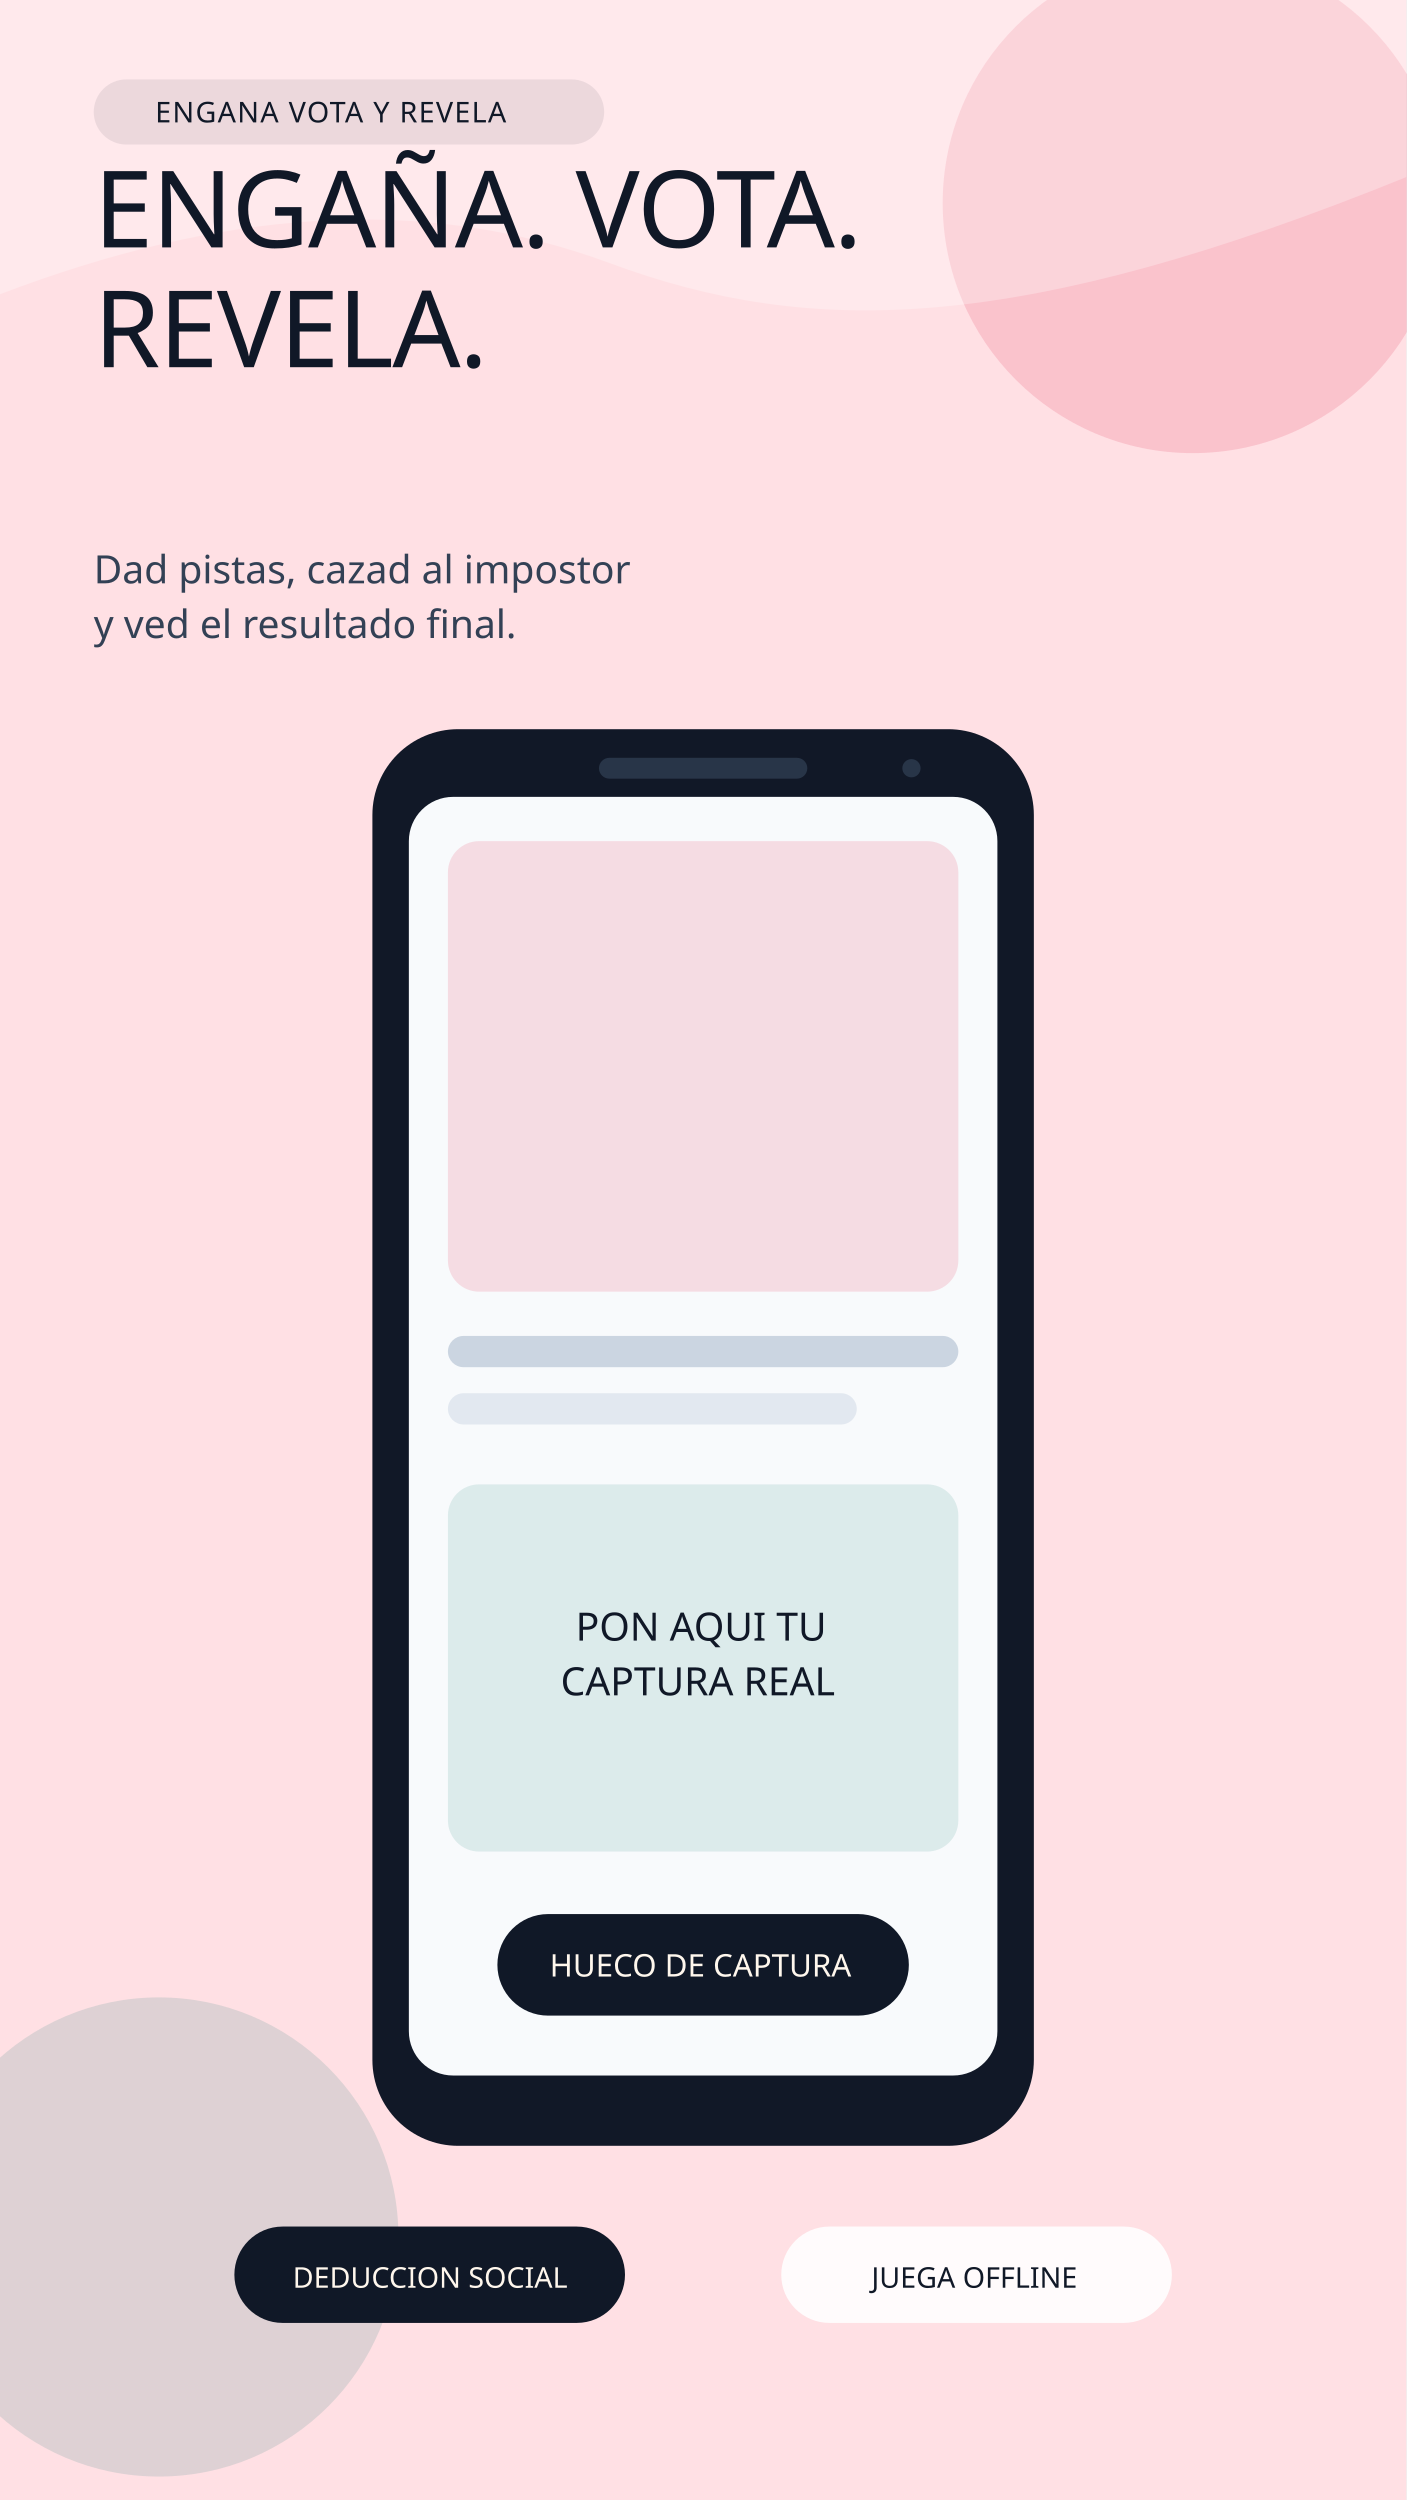
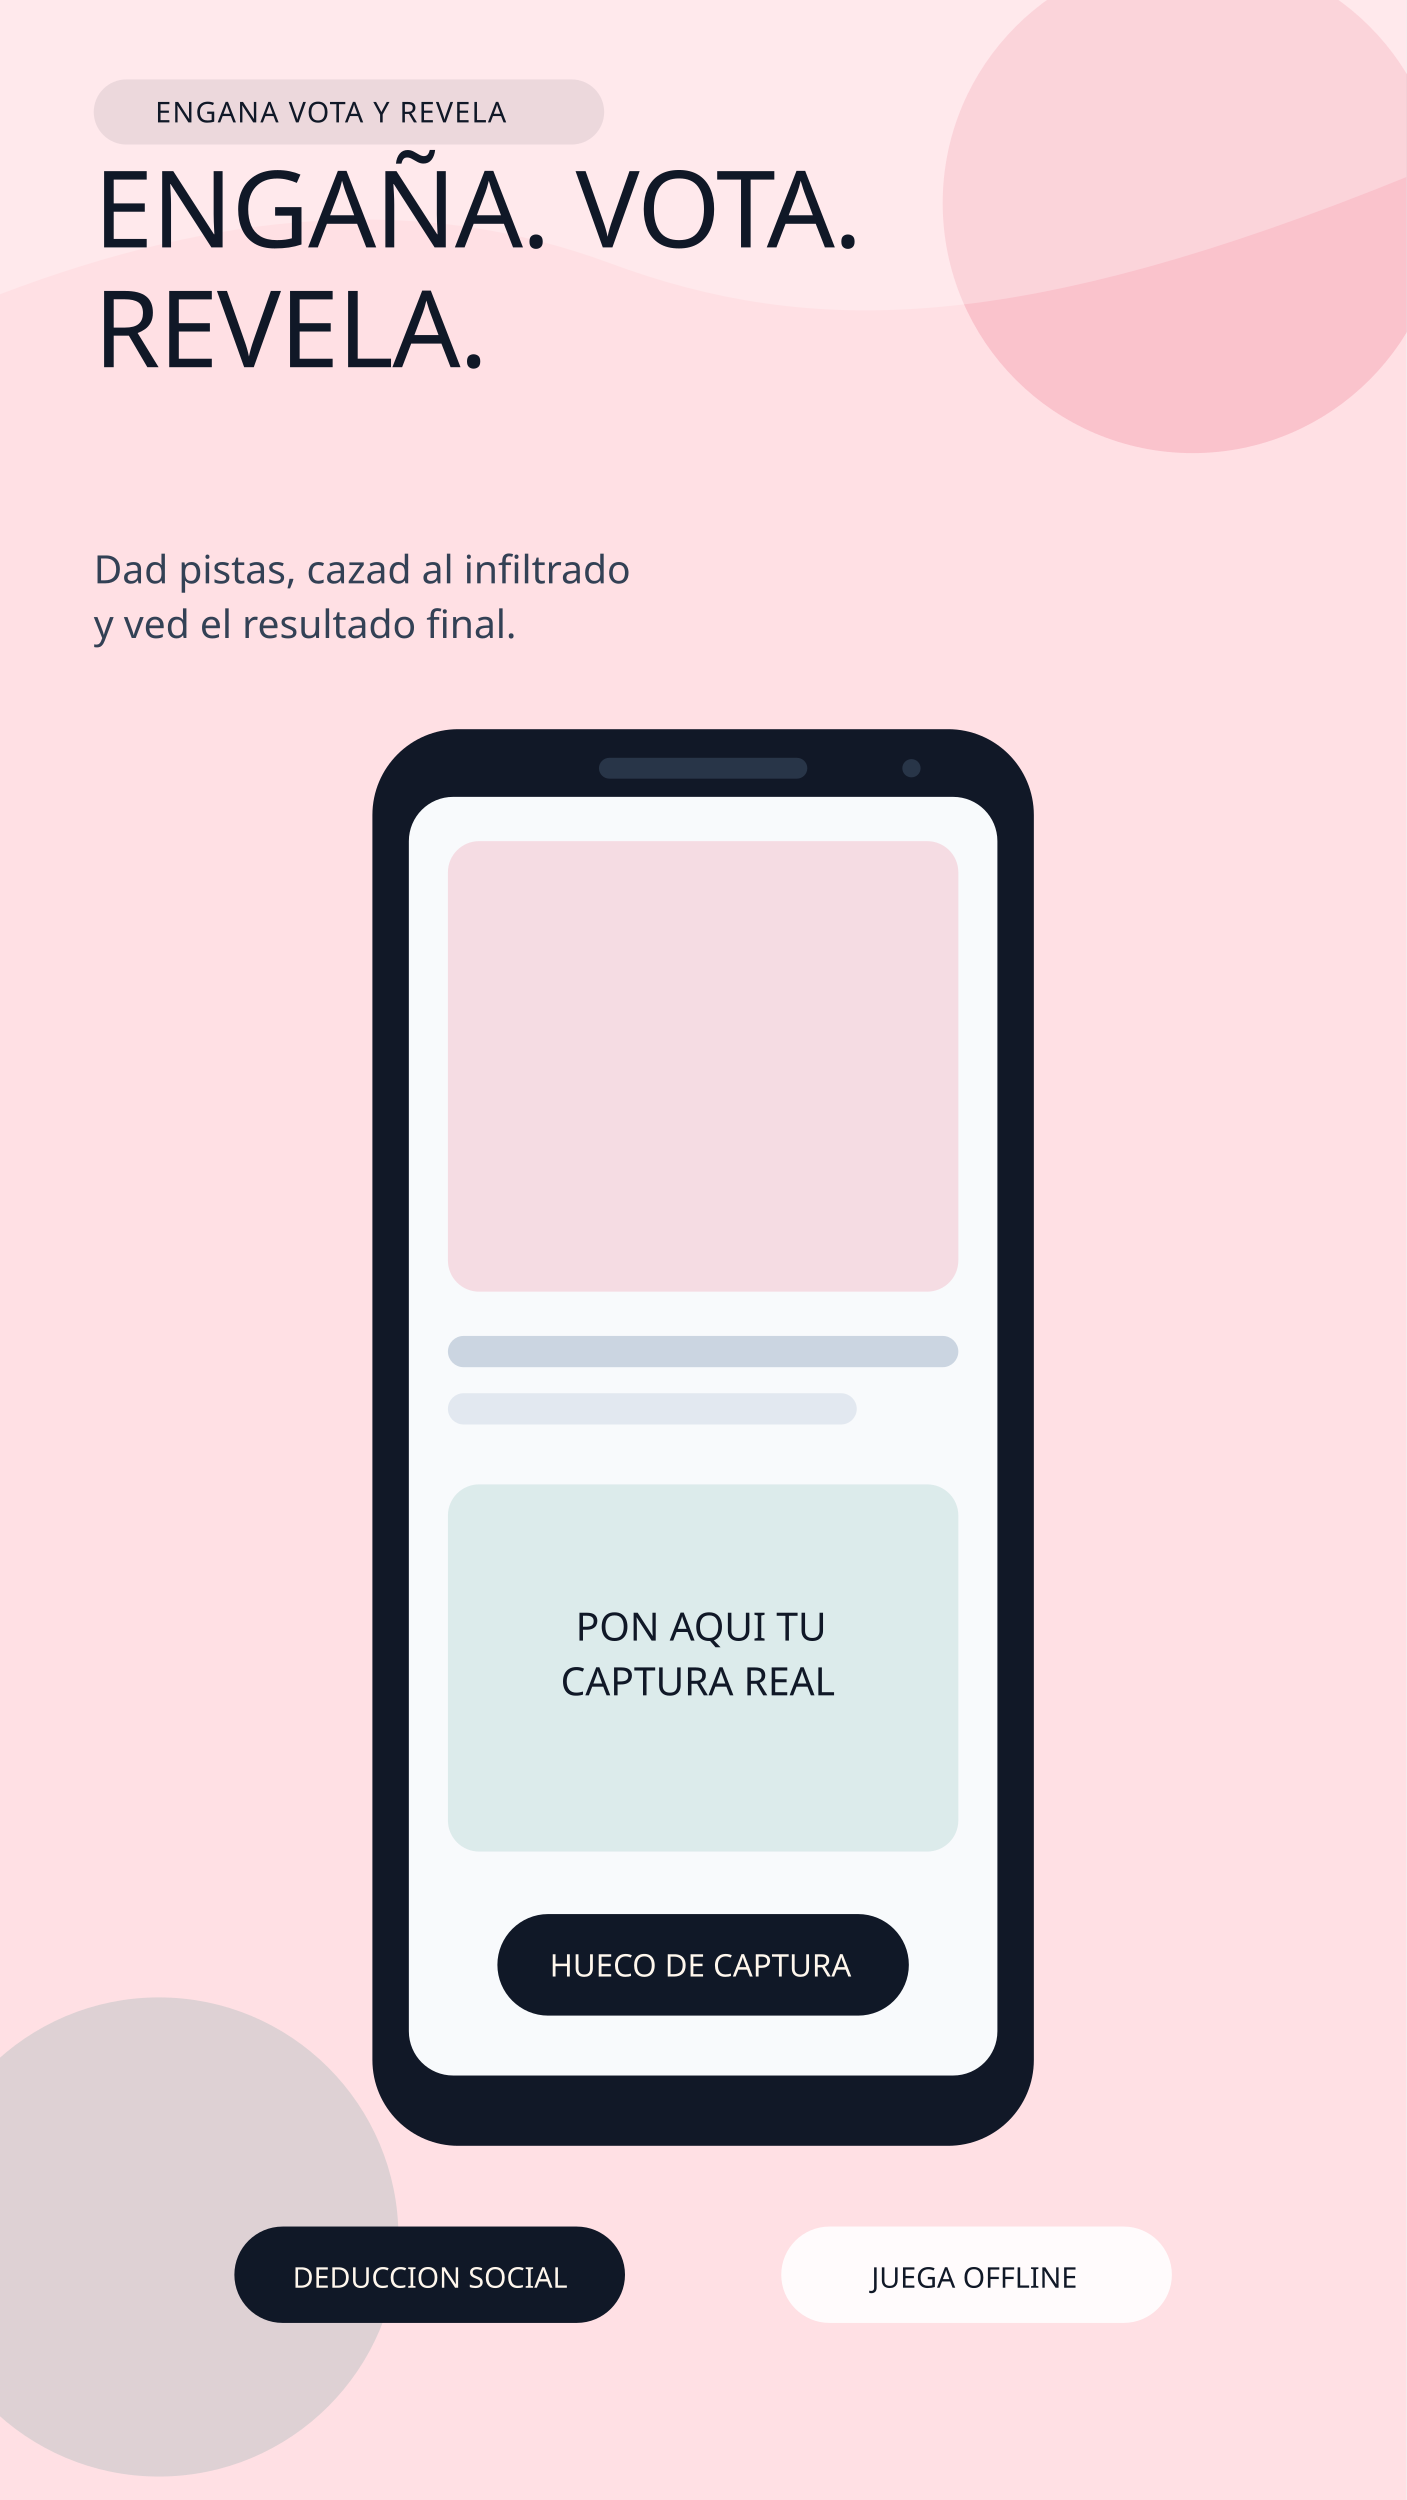
<svg xmlns="http://www.w3.org/2000/svg" version="1.1" id="Capa_1" x="0px" y="0px" viewBox="0 0 1080 1920" style="enable-background:new 0 0 1080 1920;" xml:space="preserve">
  <style type="text/css">
	.st0{fill:#FFE0E4;}
	.st1{fill:#E11D48;fill-opacity:0.15;}
	.st2{fill:#0F766E;fill-opacity:0.14;}
	.st3{fill:#FFFFFF;fill-opacity:0.28;}
	.st4{fill:#101827;fill-opacity:8.000000e-02;}
	.st5{fill:#101827;}
	.st6{font-family:'SegoeUI-Bold';}
	.st7{font-size:22px;}
	.st8{letter-spacing:1;}
	.st9{font-size:82px;}
	.st10{letter-spacing:-1;}
	.st11{fill:#334155;}
	.st12{font-family:'SegoeUI-Semibold';}
	.st13{font-size:30px;}
	.st14{fill:#111827;}
	.st15{fill:#F8FAFC;}
	.st16{fill:#283548;}
	.st17{fill:#E11D48;fill-opacity:0.14;}
	.st18{fill:#CBD5E1;}
	.st19{fill:#E2E8F0;}
	.st20{fill:#0F766E;fill-opacity:0.12;}
	.st21{fill:#FFF7ED;}
	.st22{font-size:24px;}
	.st23{fill:#FFFFFF;fill-opacity:0.88;}
</style>
  <rect class="st0" width="1080" height="1920" />
  <circle class="st1" cx="916" cy="156" r="192" />
  <circle class="st2" cx="122" cy="1718" r="184" />
  <path class="st3" d="M0,226c168-64,322-78,468-24c156,58,316,54,612-66V0H0V226z" />
  <path class="st4" d="M97,61h342c13.8,0,25,11.2,25,25l0,0c0,13.8-11.2,25-25,25H97c-13.8,0-25-11.2-25-25l0,0C72,72.2,83.2,61,97,61  z" />
  <text transform="matrix(1 0 0 1 119.187 94)" class="st5 st6 st7 st8">ENGANA VOTA Y REVELA</text>
  <text transform="matrix(1 0 0 1 72 190)" class="st5 st6 st9 st10">ENGAÑA. VOTA.</text>
  <text transform="matrix(1 0 0 1 72 282)" class="st5 st6 st9 st10">REVELA.</text>
-   <text transform="matrix(1 0 0 1 72 448)" class="st11 st12 st13">Dad pistas, cazad al impostor</text>
+   <text transform="matrix(1 0 0 1 72 448)" class="st11 st12 st13">Dad pistas, cazad al infiltrado</text>
  <text transform="matrix(1 0 0 1 72 490)" class="st11 st12 st13">y ved el resultado final.</text>
  <g id="phone">
    <path class="st14" d="M352,560h376c36.5,0,66,29.5,66,66v956c0,36.5-29.5,66-66,66H352c-36.5,0-66-29.5-66-66V626   C286,589.5,315.5,560,352,560z" />
    <path class="st15" d="M348,612h384c18.8,0,34,15.2,34,34v914c0,18.8-15.2,34-34,34H348c-18.8,0-34-15.2-34-34V646   C314,627.2,329.2,612,348,612z" />
    <path class="st16" d="M468,582h144c4.4,0,8,3.6,8,8l0,0c0,4.4-3.6,8-8,8H468c-4.4,0-8-3.6-8-8l0,0C460,585.6,463.6,582,468,582z" />
    <circle class="st16" cx="700" cy="590" r="7" />
    <path class="st17" d="M368,646h344c13.3,0,24,10.7,24,24v298c0,13.3-10.7,24-24,24H368c-13.3,0-24-10.7-24-24V670   C344,656.7,354.7,646,368,646z" />
    <path class="st18" d="M356,1026h368c6.6,0,12,5.4,12,12l0,0c0,6.6-5.4,12-12,12H356c-6.6,0-12-5.4-12-12l0,0   C344,1031.4,349.4,1026,356,1026z" />
    <path class="st19" d="M356,1070h290c6.6,0,12,5.4,12,12l0,0c0,6.6-5.4,12-12,12H356c-6.6,0-12-5.4-12-12l0,0   C344,1075.4,349.4,1070,356,1070z" />
    <path class="st20" d="M368,1140h344c13.3,0,24,10.7,24,24v234c0,13.3-10.7,24-24,24H368c-13.3,0-24-10.7-24-24v-234   C344,1150.7,354.7,1140,368,1140z" />
    <path class="st5" d="M421,1470h238c21.5,0,39,17.5,39,39l0,0c0,21.5-17.5,39-39,39H421c-21.5,0-39-17.5-39-39l0,0   C382,1487.5,399.5,1470,421,1470z" />
    <text transform="matrix(1 0 0 1 442.1265 1260)" class="st5 st6 st13">PON AQUI TU</text>
    <text transform="matrix(1 0 0 1 430.5615 1302)" class="st5 st6 st13">CAPTURA REAL</text>
    <text transform="matrix(1 0 0 1 422.168 1518)" class="st21 st6 st22">HUECO DE CAPTURA</text>
  </g>
  <path class="st5" d="M217,1710h226c20.4,0,37,16.6,37,37l0,0c0,20.4-16.6,37-37,37H217c-20.4,0-37-16.6-37-37l0,0  C180,1726.6,196.6,1710,217,1710z" />
  <text transform="matrix(1 0 0 1 224.8018 1757)" class="st21 st6 st7">DEDUCCION SOCIAL</text>
  <path class="st23" d="M637,1710h226c20.4,0,37,16.6,37,37l0,0c0,20.4-16.6,37-37,37H637c-20.4,0-37-16.6-37-37l0,0  C600,1726.6,616.6,1710,637,1710z" />
  <text transform="matrix(1 0 0 1 669.2671 1757)" class="st5 st6 st7">JUEGA OFFLINE</text>
</svg>
